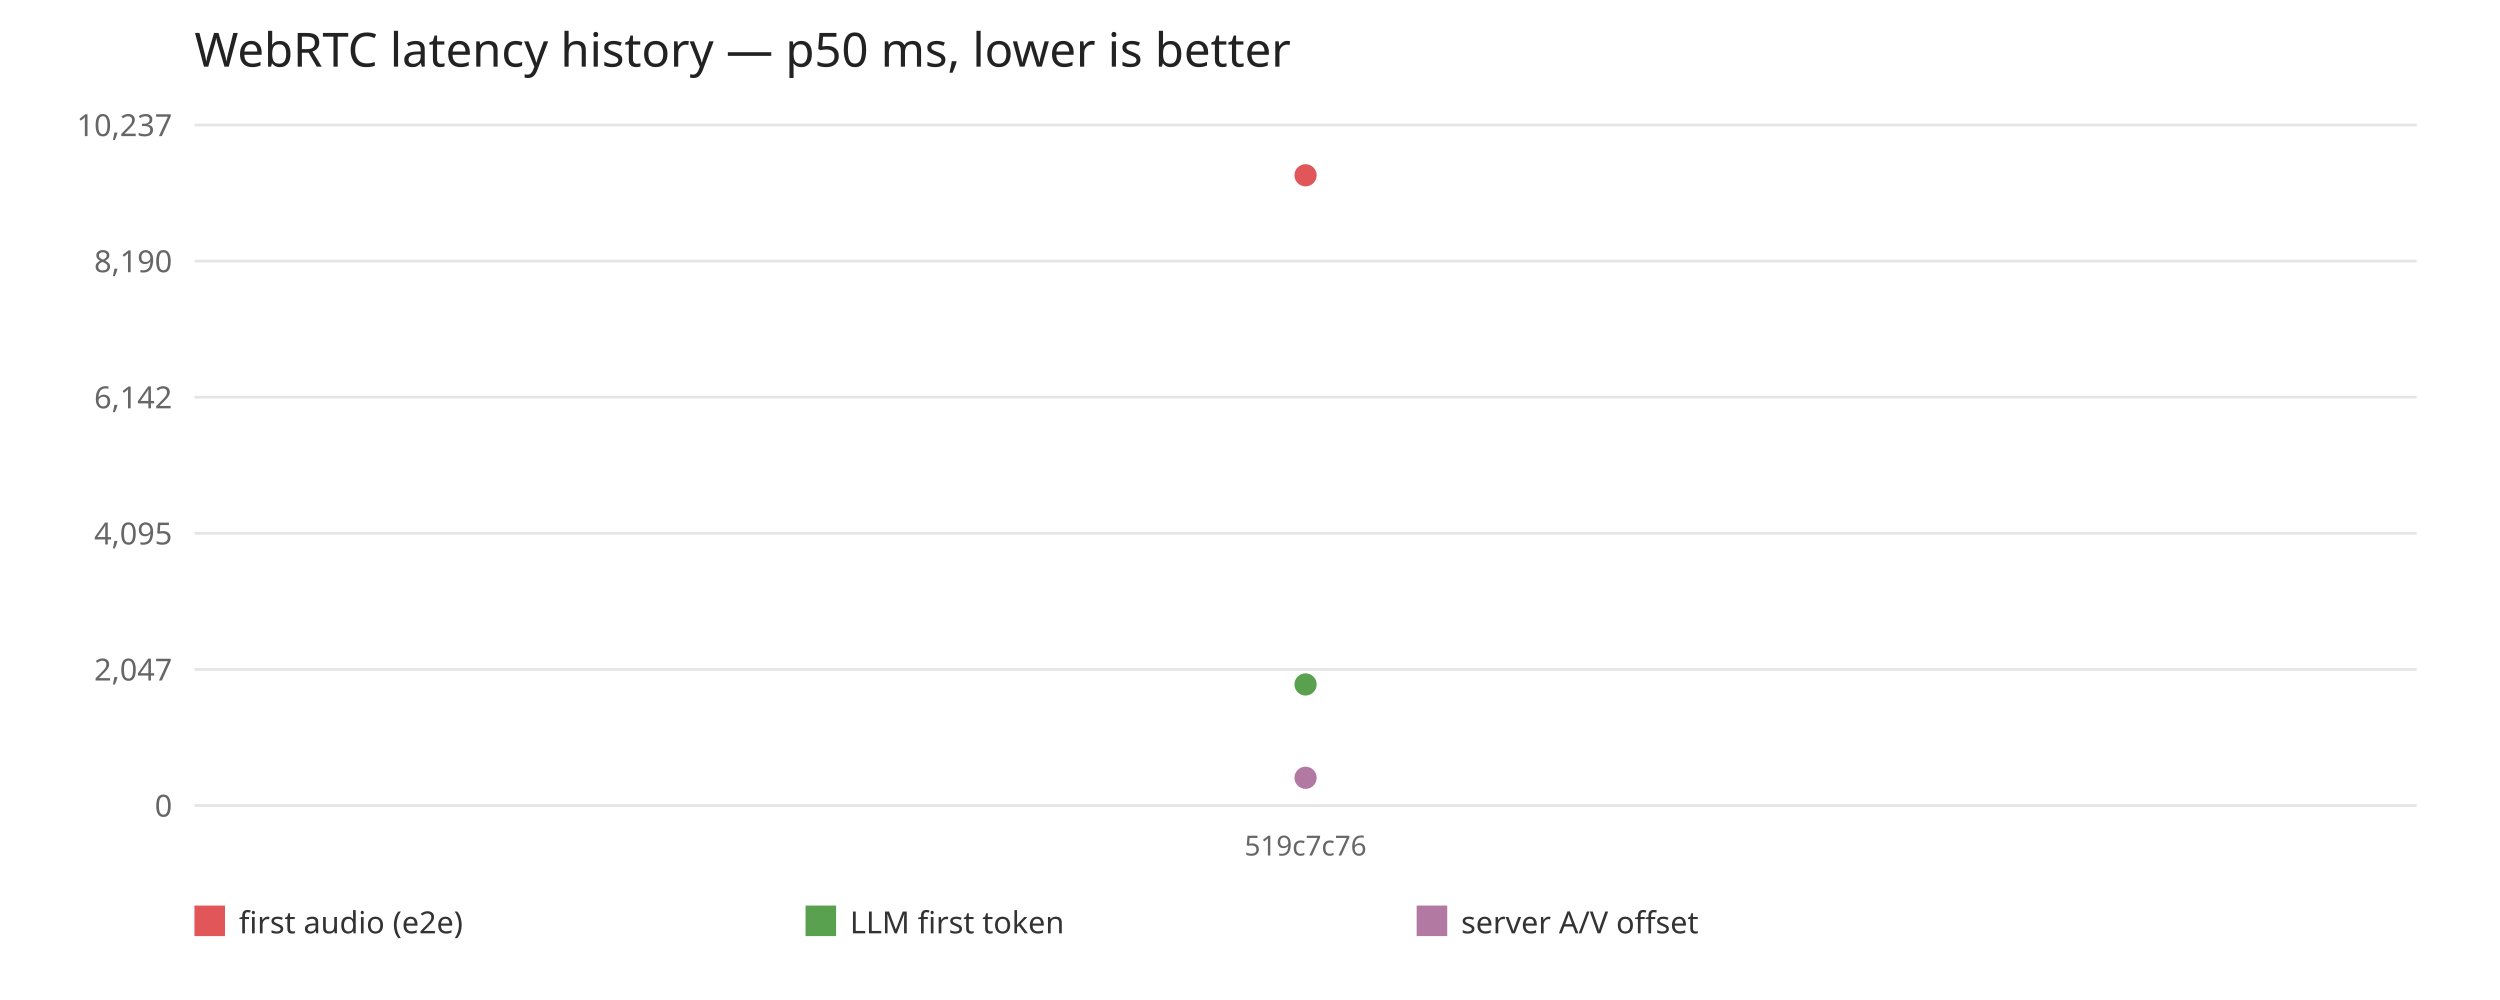
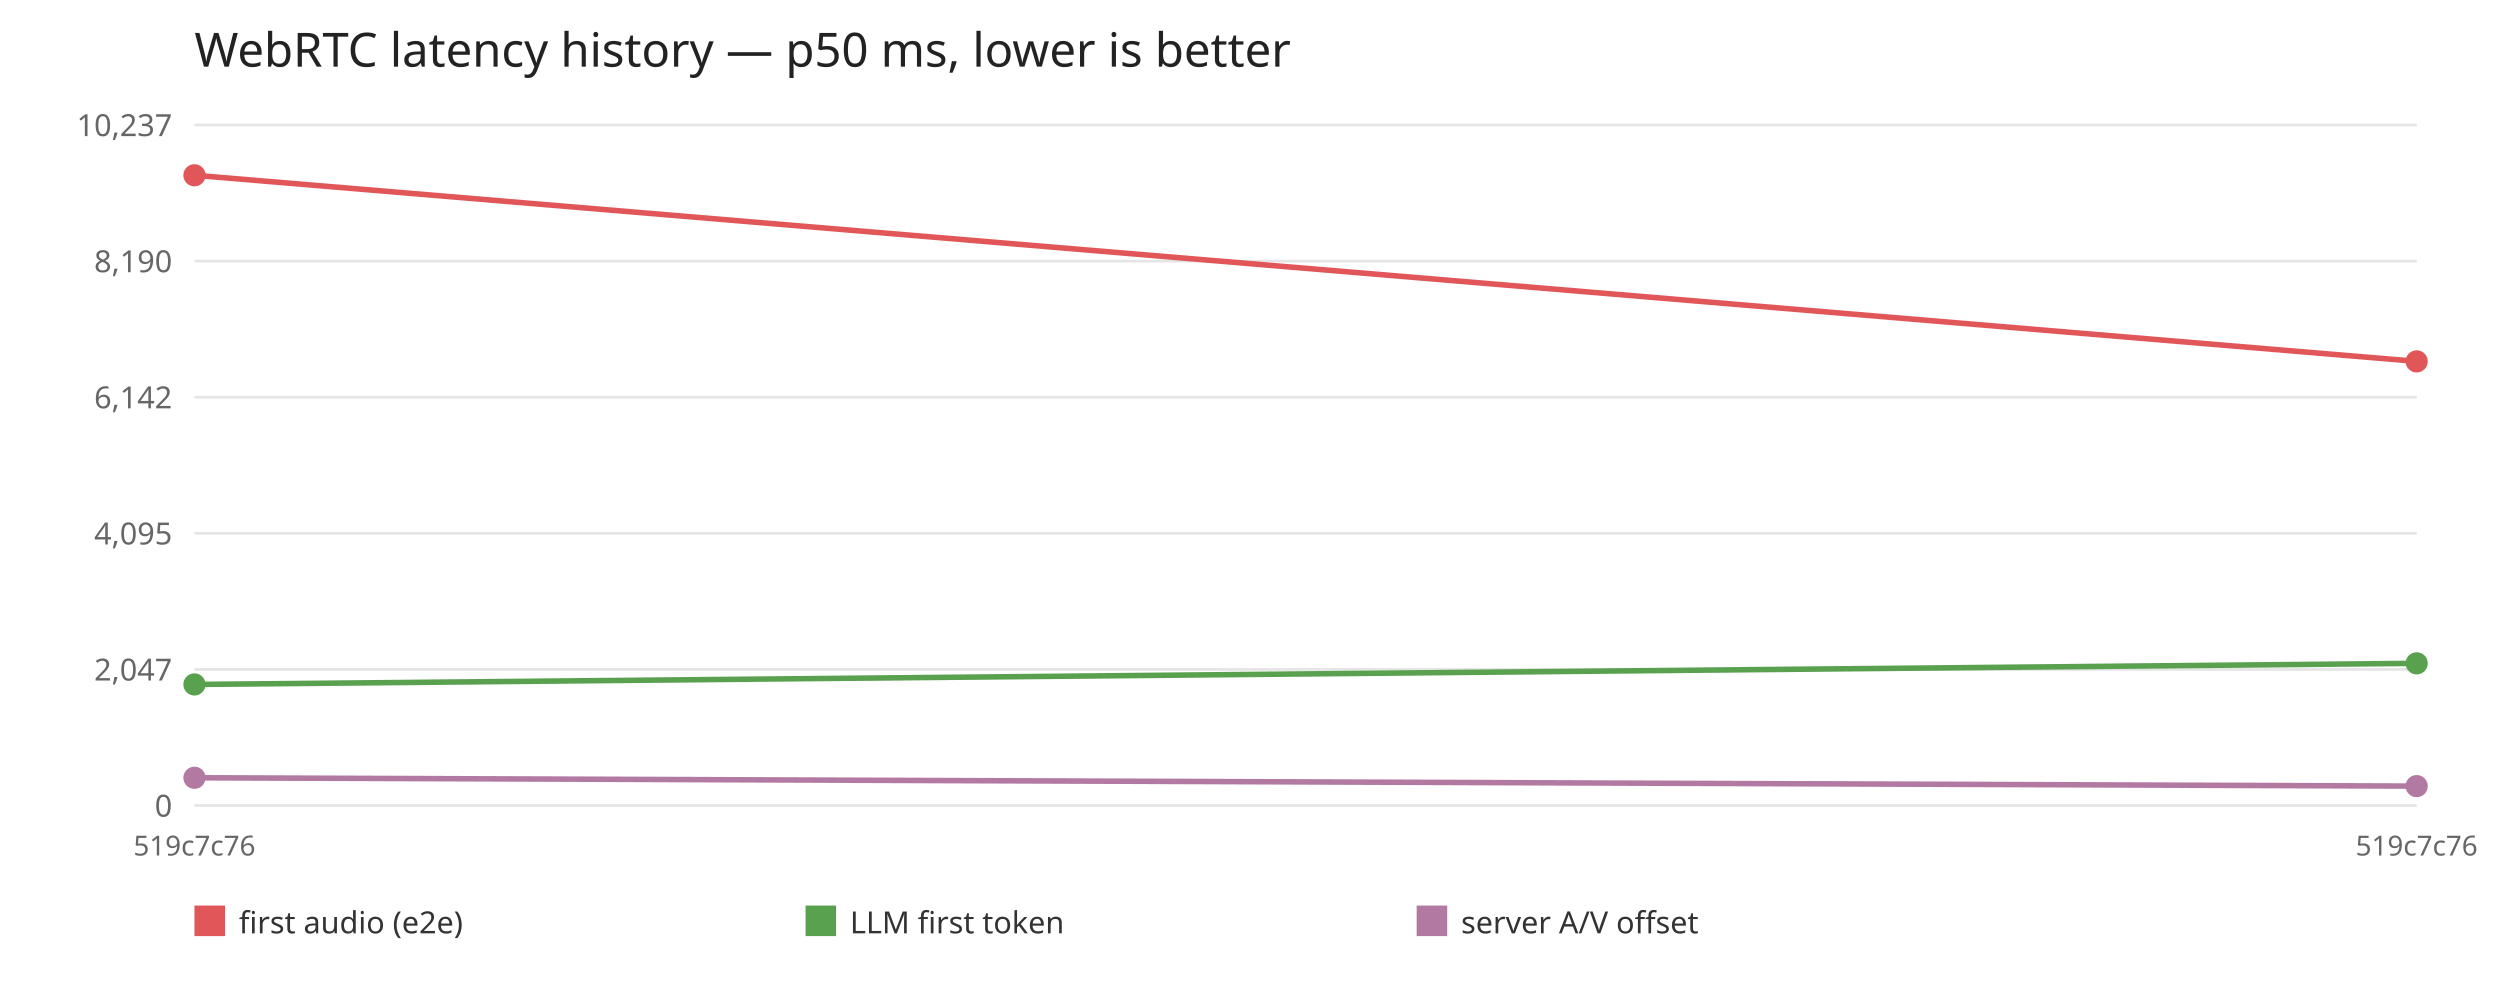
<svg xmlns="http://www.w3.org/2000/svg" width="900" height="360" viewBox="0 0 900 360" font-family="sans-serif">
  <rect width="100%" height="100%" fill="white" />
  <text x="70" y="24" font-size="17" fill="#222">WebRTC latency history — p50 ms, lower is better</text>
  <line x1="70" y1="290.0" x2="870" y2="290.0" stroke="#e5e5e5" />
  <text x="62" y="294.0" text-anchor="end" font-size="11" fill="#666">0</text>
  <line x1="70" y1="241.0" x2="870" y2="241.0" stroke="#e5e5e5" />
  <text x="62" y="245.0" text-anchor="end" font-size="11" fill="#666">2,047</text>
  <line x1="70" y1="192.0" x2="870" y2="192.0" stroke="#e5e5e5" />
  <text x="62" y="196.0" text-anchor="end" font-size="11" fill="#666">4,095</text>
  <line x1="70" y1="143.0" x2="870" y2="143.0" stroke="#e5e5e5" />
  <text x="62" y="147.0" text-anchor="end" font-size="11" fill="#666">6,142</text>
  <line x1="70" y1="94.0" x2="870" y2="94.0" stroke="#e5e5e5" />
  <text x="62" y="98.0" text-anchor="end" font-size="11" fill="#666">8,190</text>
  <line x1="70" y1="45.0" x2="870" y2="45.0" stroke="#e5e5e5" />
  <text x="62" y="49.0" text-anchor="end" font-size="11" fill="#666">10,237</text>
-   <polyline points="470.0,63.1" fill="none" stroke="#e15759" stroke-width="2" />
-   <circle cx="470.0" cy="63.1" r="4" fill="#e15759" />
+   <polyline points="70.0,63.1 870.0,130.1" fill="none" stroke="#e15759" stroke-width="2" />
+   <circle cx="70.0" cy="63.1" r="4" fill="#e15759" />
+   <circle cx="870.0" cy="130.1" r="4" fill="#e15759" />
  <rect x="70" y="326" width="11" height="11" fill="#e15759" />
  <text x="86" y="336" font-size="11" fill="#333">first audio (e2e)</text>
-   <polyline points="470.0,246.4" fill="none" stroke="#59a14f" stroke-width="2" />
-   <circle cx="470.0" cy="246.4" r="4" fill="#59a14f" />
+   <polyline points="70.0,246.4 870.0,238.8" fill="none" stroke="#59a14f" stroke-width="2" />
+   <circle cx="70.0" cy="246.4" r="4" fill="#59a14f" />
+   <circle cx="870.0" cy="238.8" r="4" fill="#59a14f" />
  <rect x="290" y="326" width="11" height="11" fill="#59a14f" />
  <text x="306" y="336" font-size="11" fill="#333">LLM first token</text>
-   <polyline points="470.0,280.0" fill="none" stroke="#b279a2" stroke-width="2" />
-   <circle cx="470.0" cy="280.0" r="4" fill="#b279a2" />
+   <polyline points="70.0,280.0 870.0,283.0" fill="none" stroke="#b279a2" stroke-width="2" />
+   <circle cx="70.0" cy="280.0" r="4" fill="#b279a2" />
+   <circle cx="870.0" cy="283.0" r="4" fill="#b279a2" />
  <rect x="510" y="326" width="11" height="11" fill="#b279a2" />
  <text x="526" y="336" font-size="11" fill="#333">server A/V offset</text>
-   <text x="470.0" y="308" text-anchor="middle" font-size="10" fill="#666">519c7c76</text>
+   <text x="70.0" y="308" text-anchor="middle" font-size="10" fill="#666">519c7c76</text>
+   <text x="870.0" y="308" text-anchor="middle" font-size="10" fill="#666">519c7c76</text>
</svg>
